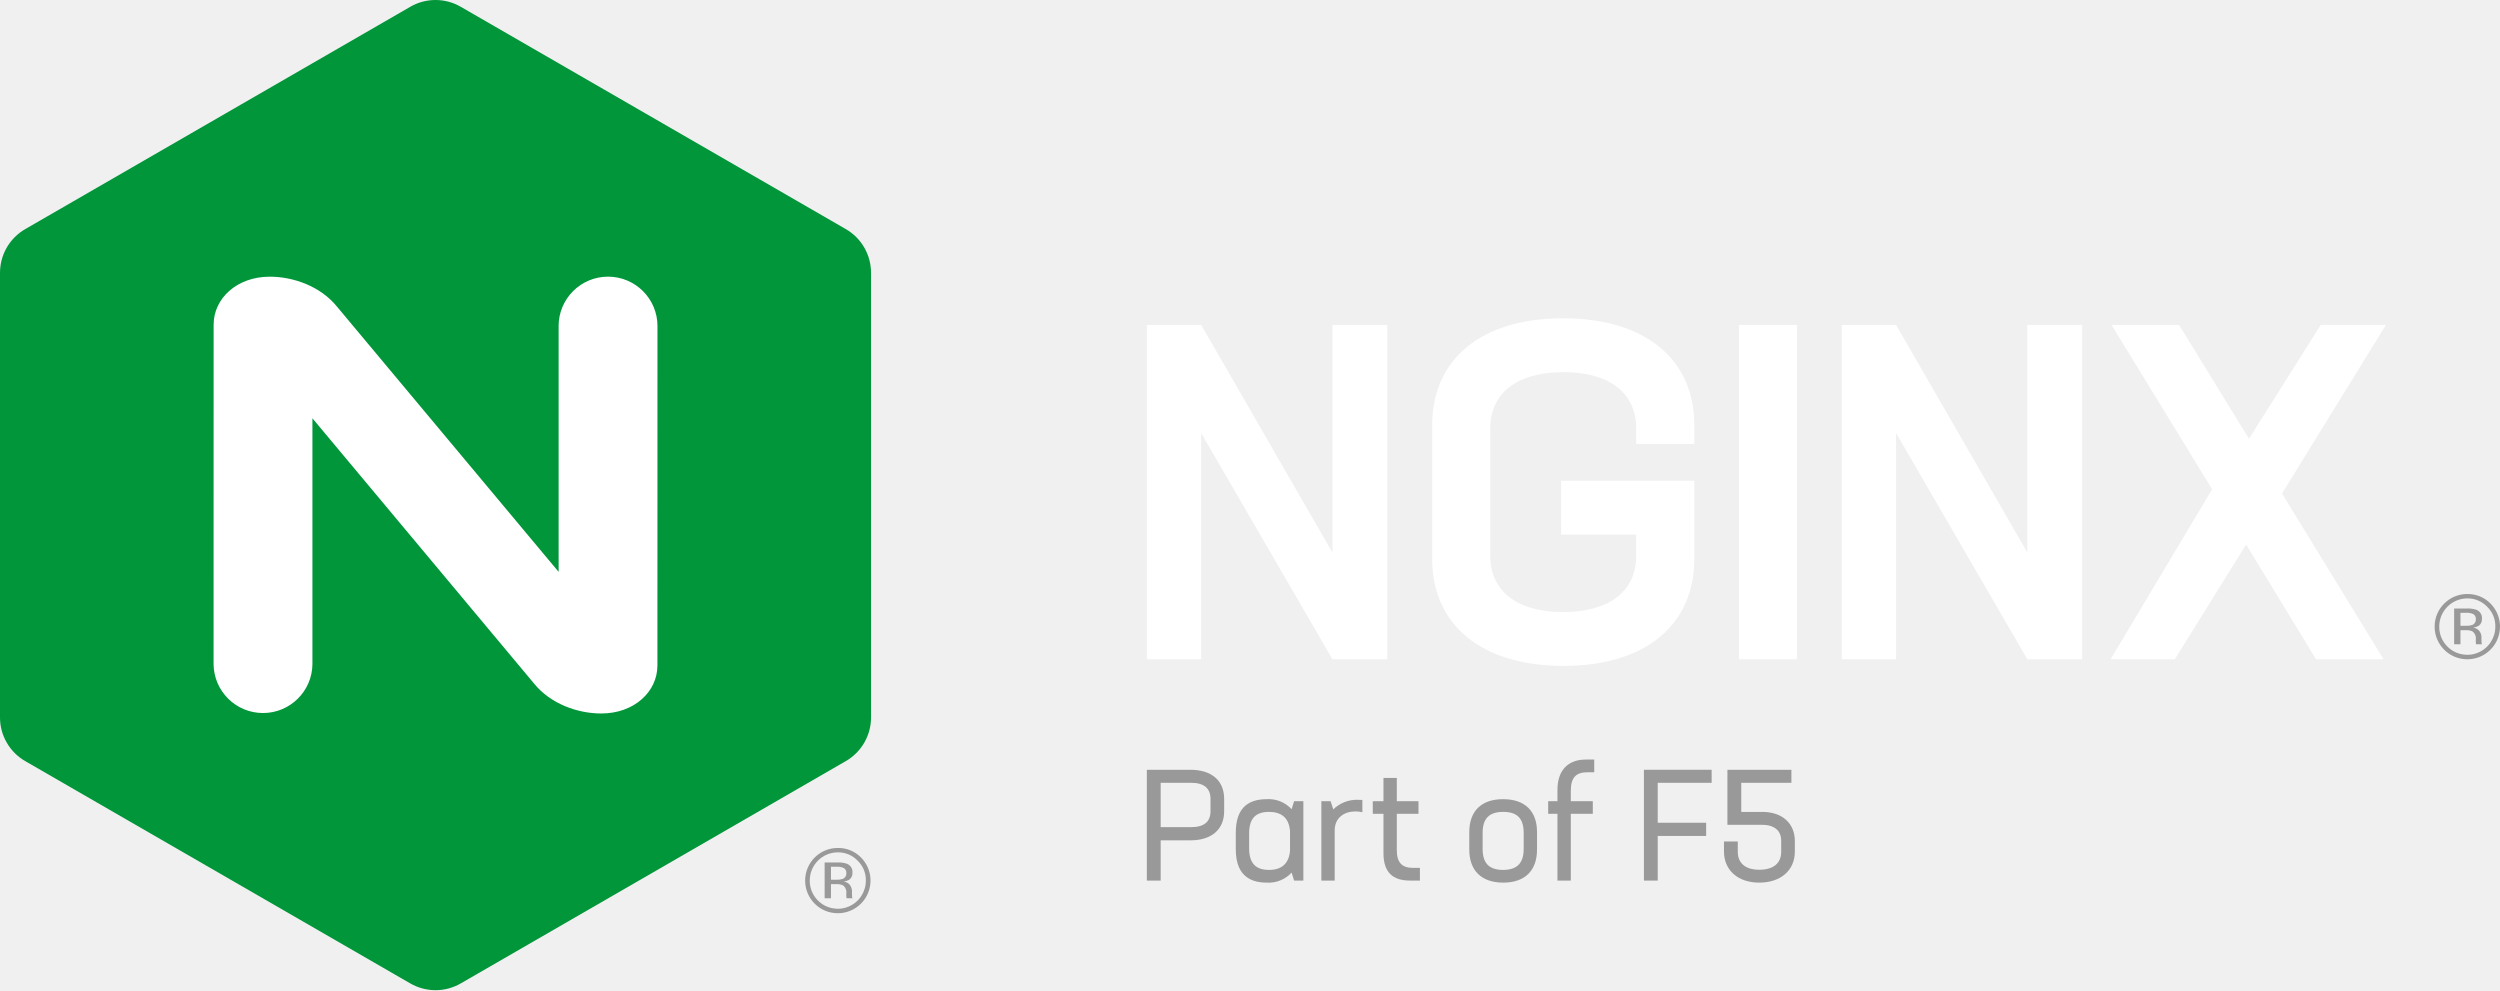
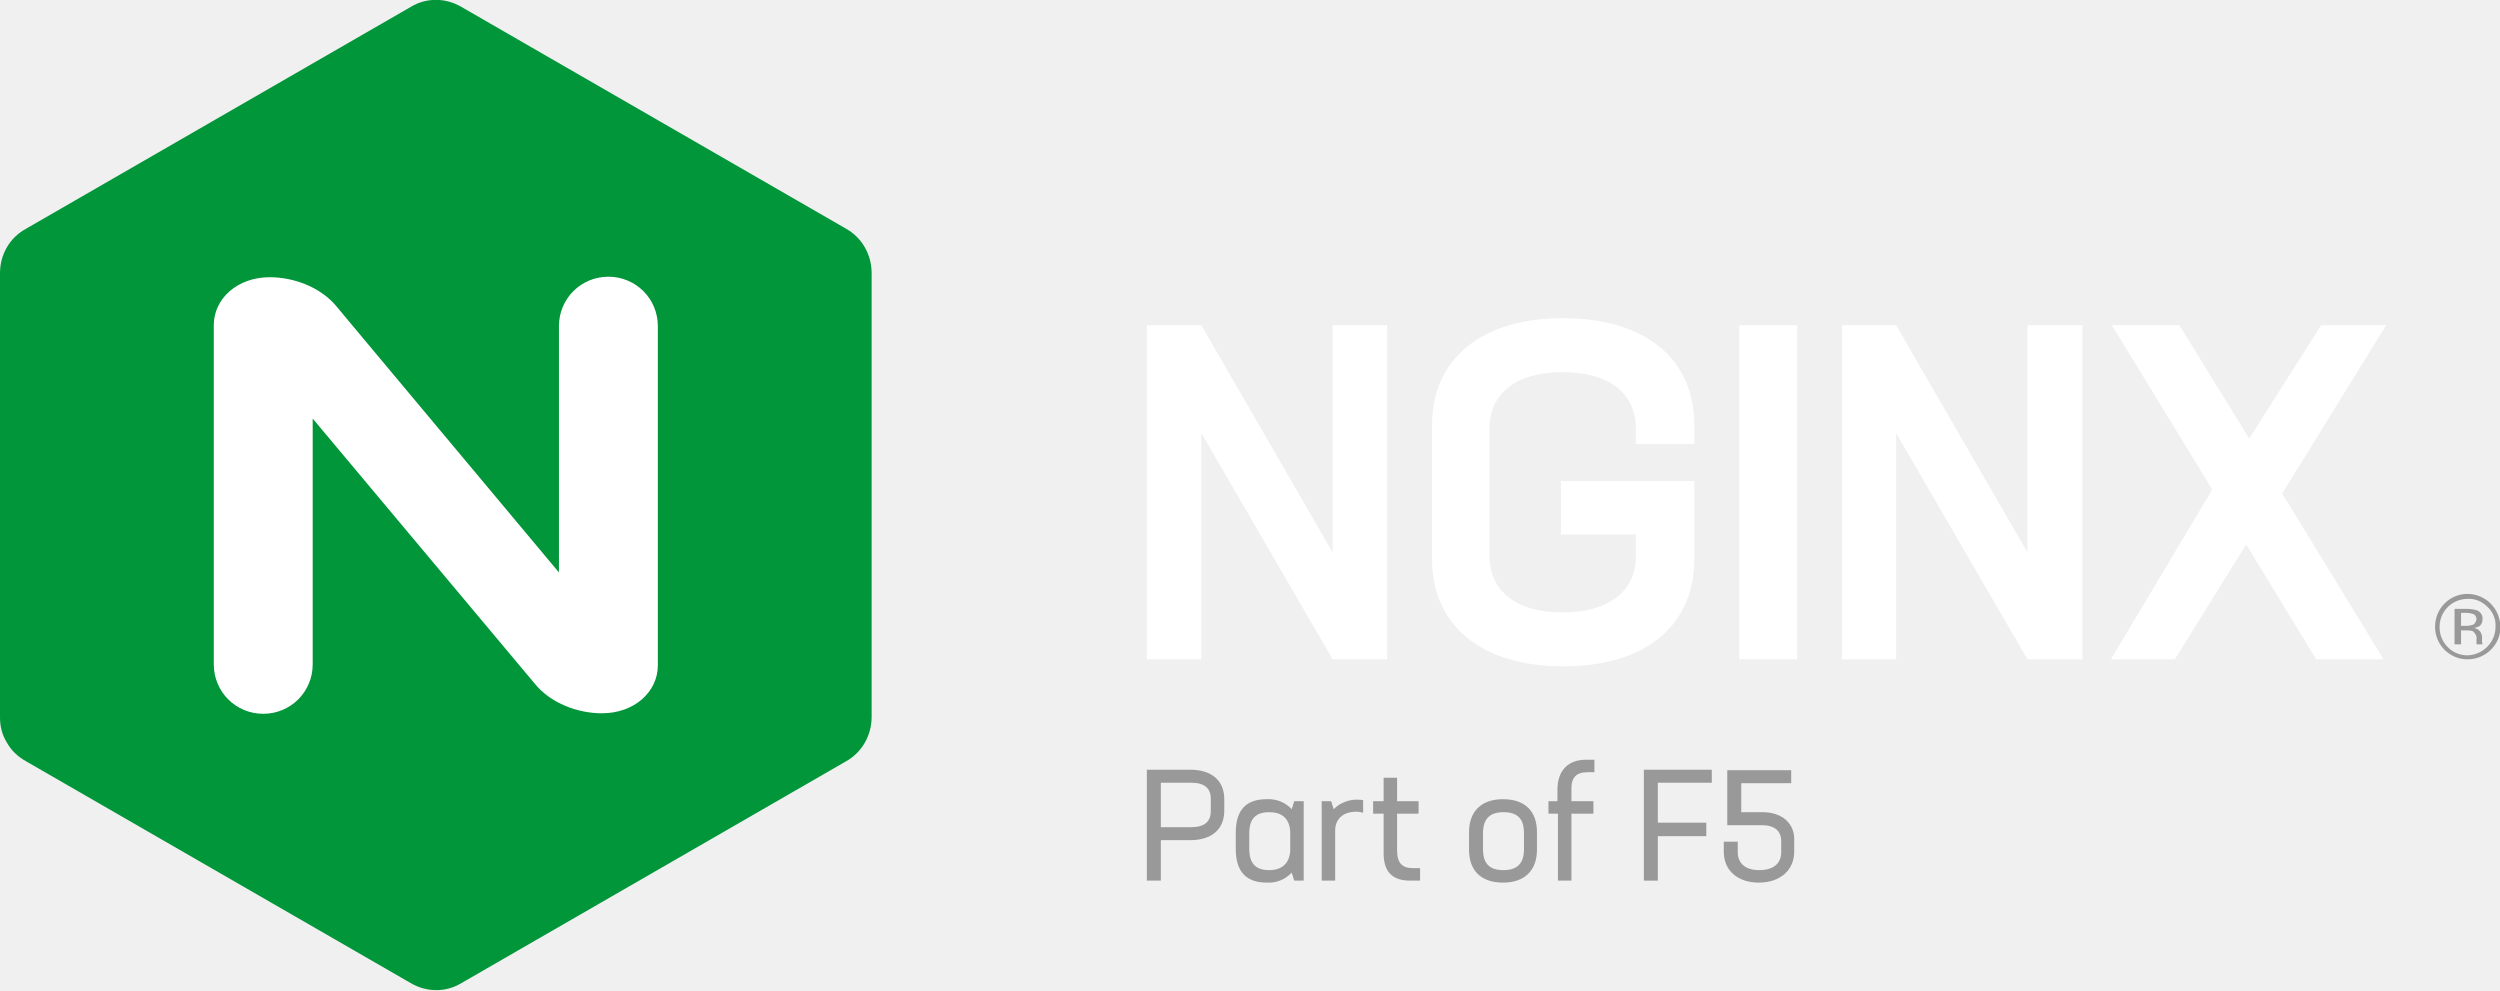
- <svg xmlns="http://www.w3.org/2000/svg" id="Layer_1" data-name="Layer 1" viewBox="0 0 500.544 198.251">
-   <defs>
-     <style>.cls-1{fill:#999;}.cls-2{fill:#fff;}.cls-3{fill:#009639;}</style>
-   </defs>
-   <path class="cls-1" d="M352.88,162.558h-4.251v-5.827h10.041v-2.608h-12.807v11.012h6.891c2.456,0,3.873,1.133,3.873,3.18v2.235c0,2.299-1.574,3.59-4.408,3.59-2.708,0-4.283-1.291-4.283-3.59v-2.078h-2.765v2.015c0,3.779,2.828,6.23,7.048,6.23,4.314,0,7.142-2.451,7.142-6.23v-2.109c0-3.526-2.545-5.82-6.481-5.82" transform="translate(0)" />
-   <polygon class="cls-1" points="342.701 156.731 342.701 154.123 329.14 154.123 329.14 176.308 331.906 176.308 331.906 167.369 341.6 167.369 341.6 164.729 331.906 164.729 331.906 156.731 342.701 156.731" />
-   <path class="cls-1" d="M317.807,154.623h1.385v-2.546h-1.7c-3.618,0-5.661,2.231-5.661,6.042v2.299h-1.857v2.514h1.857v13.376h2.671V162.932h4.406v-2.514h-4.406v-2.079c0-2.646,1.039-3.716,3.305-3.716" transform="translate(0)" />
-   <path class="cls-1" d="M282.907,173.762c-2.172,0-3.242-1.007-3.242-3.557v-7.273h4.344v-2.514h-4.344V155.76h-2.671v4.658h-2.14v2.514h2.14v7.871c0,3.808,1.791,5.505,5.347,5.505h1.951v-2.546Z" transform="translate(0)" />
-   <path class="cls-1" d="M271.855,160.134a6.718,6.718,0,0,0-4.909,1.917l-.534-1.633h-1.855v15.89h2.672V166.302c0-2.615,1.92-3.843,4.186-3.843a6.581,6.581,0,0,1,1.353.158v-2.451a9.011,9.011,0,0,0-.913-.032" transform="translate(0)" />
-   <polygon class="cls-2" points="477.704 65.052 464.655 65.052 450.282 87.84 436.288 65.052 422.766 65.052 442.907 97.958 422.577 131.998 435.437 131.998 449.715 109.021 463.709 131.998 477.231 131.998 456.901 98.809 477.704 65.052" />
-   <polygon class="cls-2" points="405.911 65.052 405.911 110.629 379.624 65.052 368.75 65.052 368.75 131.998 379.624 131.998 379.624 86.706 405.911 131.998 416.88 131.998 416.88 65.052 405.911 65.052" />
-   <rect class="cls-2" x="348.174" y="65.052" width="11.631" height="66.946" />
-   <path class="cls-2" d="M339.229,88.88v-3.782c0-12.954-9.55-21.37-26.287-21.37-16.642,0-26.192,8.416-26.192,21.37v26.854c0,12.955,9.645,21.37,26.287,21.37s26.192-8.415,26.192-21.37v-15.696h-26.665v10.779h15.035v4.255c0,6.998-5.295,11.253-14.657,11.253-9.266,0-14.561-4.255-14.561-11.253v-25.53c0-6.997,5.295-11.252,14.656-11.252,9.267,0,14.562,4.255,14.562,11.252v3.12Z" transform="translate(0)" />
-   <polygon class="cls-2" points="266.78 65.052 266.78 110.629 240.493 65.052 229.619 65.052 229.619 131.998 240.493 131.998 240.493 86.706 266.78 131.998 277.749 131.998 277.749 65.052 266.78 65.052" />
-   <path class="cls-1" d="M300.942,160.008c-4.439,0-6.765,2.483-6.765,6.576v3.526c0,4.093,2.326,6.607,6.796,6.607,4.44,0,6.765-2.514,6.765-6.607v-3.526C307.739,162.491,305.414,160.008,300.942,160.008Zm4.125,9.945c0,2.802-1.26,4.218-4.125,4.218-2.866,0-4.094-1.416-4.094-4.218v-3.212c0-2.802,1.26-4.187,4.125-4.187,2.866,0,4.094,1.385,4.094,4.187Z" transform="translate(0)" />
-   <path class="cls-1" d="M259.102,160.418l-.502,1.602a6.214,6.214,0,0,0-4.975-2.012c-3.904,0-6.198,1.949-6.198,6.702v3.306c0,4.721,2.294,6.701,6.198,6.701a6.216,6.216,0,0,0,4.975-2.011l.502,1.602h1.855v-15.89Zm-5.005,13.753c-2.676,0-3.999-1.322-3.999-4.344v-2.96c0-3.022,1.323-4.313,3.999-4.313,2.457,0,3.968,1.196,4.188,3.809v3.967c-.22,2.645-1.763,3.841-4.188,3.841" transform="translate(0)" />
-   <path class="cls-1" d="M238.304,154.123h-8.685v22.185h2.766v-8.057h5.95c4.313,0,6.765-2.232,6.765-5.852v-2.424c0-3.652-2.452-5.852-6.796-5.852m4.062,8.276c0,2.11-1.26,3.212-3.905,3.212h-6.076v-8.88h6.108c2.613,0,3.873,1.134,3.873,3.244Z" transform="translate(0)" />
-   <path class="cls-3" d="M1.353,148.691a10.015,10.015,0,0,0,3.762,3.734l76.968,44.438.002-.002a10.1,10.1,0,0,0,10.23,0l76.97-44.438a10.093,10.093,0,0,0,5.113-8.856v-88.875l-.002-.002a10.097,10.097,0,0,0-5.115-8.858L92.311,1.393v-.002a10.086,10.086,0,0,0-10.223,0v.002L5.12,45.831A10.092,10.092,0,0,0,.003,54.689l-.002.002v88.875a10.035,10.035,0,0,0,1.35,5.125" transform="translate(0)" />
-   <path class="cls-2" d="M62.556,132.961a9.899,9.899,0,0,1-19.797,0l.002.002.01-67.949c0-5.264,4.651-9.617,11.239-9.617,4.716,0,10.16,1.903,13.493,6.033l2.991,3.58L111.847,114.497V65.29h-.005a9.898,9.898,0,1,1,19.797,0h-.002l-.01,67.944c0,5.264-4.654,9.617-11.239,9.617-4.719,0-10.16-1.9-13.493-6.033L62.552,83.752V132.963Z" transform="translate(0)" />
-   <path class="cls-1" d="M491.362,128.998h1.265v-2.817h1a2.855,2.855,0,0,1,1.405.235,1.76,1.76,0,0,1,.668,1.639v.578l.028.215a.435.435,0,0,1,.019.09c.006.035.009.045.028.061h1.172l-.043-.08a.822.822,0,0,1-.057-.366c-.017-.202-.017-.375-.017-.535v-.534a2.043,2.043,0,0,0-.392-1.117,1.821,1.821,0,0,0-1.248-.701,3.081,3.081,0,0,0,1.04-.338,1.561,1.561,0,0,0,.699-1.418,1.762,1.762,0,0,0-1.106-1.819,5.504,5.504,0,0,0-1.961-.257H491.362Zm3.597-3.863a3.272,3.272,0,0,1-1.203.16h-1.129V122.687h1.078a3.181,3.181,0,0,1,1.52.28,1.085,1.085,0,0,1,.476,1.046,1.104,1.104,0,0,1-.741,1.123m3.673-4.306a6.355,6.355,0,0,0-4.645-1.899,6.534,6.534,0,0,0,0,13.068,6.546,6.546,0,0,0,4.645-11.169m-.664.648a5.352,5.352,0,0,1,1.64,3.975,5.615,5.615,0,0,1-9.597,3.994,5.543,5.543,0,0,1-1.632-3.994,5.634,5.634,0,0,1,5.608-5.643,5.358,5.358,0,0,1,3.981,1.668" transform="translate(0)" />
-   <path class="cls-1" d="M165.109,179.842h1.265v-2.817h1a2.854,2.854,0,0,1,1.405.235,1.76,1.76,0,0,1,.668,1.639v.578l.028.215a.438.438,0,0,1,.019.09c.006.035.009.045.028.061h1.172l-.043-.08a.822.822,0,0,1-.057-.366c-.017-.202-.017-.375-.017-.535V178.327a2.043,2.043,0,0,0-.392-1.117,1.821,1.821,0,0,0-1.248-.701,3.081,3.081,0,0,0,1.04-.338,1.56,1.56,0,0,0,.699-1.418,1.762,1.762,0,0,0-1.106-1.819,5.504,5.504,0,0,0-1.961-.257h-2.502Zm3.597-3.863a3.272,3.272,0,0,1-1.203.16h-1.129v-2.608H167.452a3.182,3.182,0,0,1,1.52.28,1.085,1.085,0,0,1,.476,1.046,1.104,1.104,0,0,1-.741,1.123m3.673-4.306a6.355,6.355,0,0,0-4.645-1.899,6.534,6.534,0,0,0,0,13.068,6.546,6.546,0,0,0,4.645-11.169m-.664.649a5.352,5.352,0,0,1,1.64,3.975,5.615,5.615,0,0,1-9.597,3.994,5.543,5.543,0,0,1-1.632-3.994,5.634,5.634,0,0,1,5.608-5.643,5.358,5.358,0,0,1,3.981,1.668" transform="translate(0)" />
+ <svg xmlns="http://www.w3.org/2000/svg" version="1.1" id="Layer_1" x="0px" y="0px" viewBox="0 0 500.5 198.3" style="enable-background:new 0 0 500.5 198.3;" xml:space="preserve">
+   <style type="text/css">
+ 	.st0{fill:#999999;}
+ 	.st1{fill:#FFFFFF;}
+ 	.st2{fill:#009639;}
+ </style>
+   <path class="st0" d="M352.9,162.6h-4.3v-5.8h10v-2.6h-12.8v11h6.9c2.5,0,3.9,1.1,3.9,3.2v2.2c0,2.3-1.6,3.6-4.4,3.6  c-2.7,0-4.3-1.3-4.3-3.6v-2.1h-2.8v2c0,3.8,2.8,6.2,7,6.2c4.3,0,7.1-2.5,7.1-6.2v-2.1C359.4,164.9,356.8,162.6,352.9,162.6" />
+   <polygon class="st0" points="342.7,156.7 342.7,154.1 329.1,154.1 329.1,176.3 331.9,176.3 331.9,167.4 341.6,167.4 341.6,164.7   331.9,164.7 331.9,156.7 " />
+   <path class="st0" d="M317.8,154.6h1.4v-2.5h-1.7c-3.6,0-5.7,2.2-5.7,6v2.3H310v2.5h1.9v13.4h2.7v-13.4h4.4v-2.5h-4.4v-2.1  C314.5,155.7,315.5,154.6,317.8,154.6" />
+   <path class="st0" d="M282.9,173.8c-2.2,0-3.2-1-3.2-3.6v-7.3h4.3v-2.5h-4.3v-4.7H277v4.7h-2.1v2.5h2.1v7.9c0,3.8,1.8,5.5,5.3,5.5h2  v-2.5L282.9,173.8z" />
+   <path class="st0" d="M271.9,160.1c-1.8-0.1-3.6,0.6-4.9,1.9l-0.5-1.6h-1.9v15.9h2.7v-10c0-2.6,1.9-3.8,4.2-3.8  c0.5,0,0.9,0.1,1.4,0.2v-2.5C272.5,160.1,272.2,160.1,271.9,160.1" />
+   <polygon class="st1" points="477.7,65.1 464.7,65.1 450.3,87.8 436.3,65.1 422.8,65.1 442.9,98 422.6,132 435.4,132 449.7,109   463.7,132 477.2,132 456.9,98.8 " />
+   <polygon class="st1" points="405.9,65.1 405.9,110.6 379.6,65.1 368.8,65.1 368.8,132 379.6,132 379.6,86.7 405.9,132 416.9,132   416.9,65.1 " />
+   <rect x="348.2" y="65.1" class="st1" width="11.6" height="66.9" />
+   <path class="st1" d="M339.2,88.9v-3.8c0-13-9.5-21.4-26.3-21.4c-16.6,0-26.2,8.4-26.2,21.4V112c0,13,9.6,21.4,26.3,21.4  s26.2-8.4,26.2-21.4V96.3h-26.7V107h15v4.3c0,7-5.3,11.3-14.7,11.3c-9.3,0-14.6-4.3-14.6-11.3V85.8c0-7,5.3-11.3,14.7-11.3  c9.3,0,14.6,4.3,14.6,11.3v3.1L339.2,88.9z" />
+   <polygon class="st1" points="266.8,65.1 266.8,110.6 240.5,65.1 229.6,65.1 229.6,132 240.5,132 240.5,86.7 266.8,132 277.7,132   277.7,65.1 " />
+   <path class="st0" d="M300.9,160c-4.4,0-6.8,2.5-6.8,6.6v3.5c0,4.1,2.3,6.6,6.8,6.6c4.4,0,6.8-2.5,6.8-6.6v-3.5  C307.7,162.5,305.4,160,300.9,160z M305.1,170c0,2.8-1.3,4.2-4.1,4.2c-2.9,0-4.1-1.4-4.1-4.2v-3.2c0-2.8,1.3-4.2,4.1-4.2  c2.9,0,4.1,1.4,4.1,4.2V170z" />
+   <path class="st0" d="M259.1,160.4l-0.5,1.6c-1.3-1.4-3.1-2.1-5-2c-3.9,0-6.2,1.9-6.2,6.7v3.3c0,4.7,2.3,6.7,6.2,6.7  c1.9,0.1,3.7-0.6,5-2l0.5,1.6h1.9v-15.9L259.1,160.4z M254.1,174.2c-2.7,0-4-1.3-4-4.3v-3c0-3,1.3-4.3,4-4.3c2.5,0,4,1.2,4.2,3.8v4  C258.1,173,256.5,174.2,254.1,174.2" />
+   <path class="st0" d="M238.3,154.1h-8.7v22.2h2.8v-8.1h5.9c4.3,0,6.8-2.2,6.8-5.9V160C245.1,156.3,242.6,154.1,238.3,154.1   M242.4,162.4c0,2.1-1.3,3.2-3.9,3.2h-6.1v-8.9h6.1c2.6,0,3.9,1.1,3.9,3.2V162.4z" />
+   <path class="st2" d="M1.4,148.7c0.9,1.6,2.2,2.8,3.8,3.7l77,44.4l0,0c3.2,1.9,7.1,1.9,10.2,0l77-44.4c3.2-1.8,5.1-5.2,5.1-8.9V54.7  l0,0c0-3.7-1.9-7.1-5.1-8.9l-77-44.4v0c-3.2-1.9-7.1-1.9-10.2,0v0l-77,44.4C1.9,47.6,0,51,0,54.7l0,0v88.9  C0,145.4,0.4,147.1,1.4,148.7" />
+   <path class="st1" d="M62.6,133c0,5.5-4.4,9.9-9.9,9.9s-9.9-4.4-9.9-9.9l0,0l0-67.9c0-5.3,4.7-9.6,11.2-9.6c4.7,0,10.2,1.9,13.5,6  l3,3.6l41.4,49.5V65.3h0c0-5.5,4.4-9.9,9.9-9.9c5.5,0,9.9,4.4,9.9,9.9h0l0,67.9c0,5.3-4.7,9.6-11.2,9.6c-4.7,0-10.2-1.9-13.5-6  L62.6,83.8L62.6,133L62.6,133z" />
+   <path class="st0" d="M491.4,129h1.3v-2.8h1c0.5,0,1,0,1.4,0.2c0.5,0.4,0.8,1,0.7,1.6v0.6l0,0.2c0,0,0,0.1,0,0.1c0,0,0,0,0,0.1h1.2  l0-0.1c0-0.1-0.1-0.2-0.1-0.4c0-0.2,0-0.4,0-0.5v-0.5c0-0.4-0.2-0.8-0.4-1.1c-0.3-0.4-0.8-0.6-1.2-0.7c0.4,0,0.7-0.2,1-0.3  c0.5-0.3,0.7-0.9,0.7-1.4c0.1-0.8-0.4-1.5-1.1-1.8c-0.6-0.2-1.3-0.3-2-0.3h-2.5V129z M495,125.1c-0.4,0.1-0.8,0.2-1.2,0.2h-1.1v-2.6  h1.1c0.5,0,1,0.1,1.5,0.3c0.3,0.2,0.5,0.6,0.5,1C495.7,124.5,495.4,125,495,125.1 M498.6,120.8c-1.2-1.2-2.9-1.9-4.6-1.9  c-3.6,0-6.5,2.9-6.5,6.6c0,3.6,2.9,6.5,6.5,6.5c3.6,0,6.6-2.9,6.6-6.5C500.5,123.7,499.9,122.1,498.6,120.8 M498,121.5  c1.1,1,1.7,2.5,1.6,4c0,3.1-2.5,5.6-5.6,5.7c-1.5,0-3-0.6-4-1.7c-1.1-1.1-1.6-2.5-1.6-4c0-3.1,2.5-5.6,5.6-5.6  C495.5,119.8,496.9,120.4,498,121.5" />
</svg>
